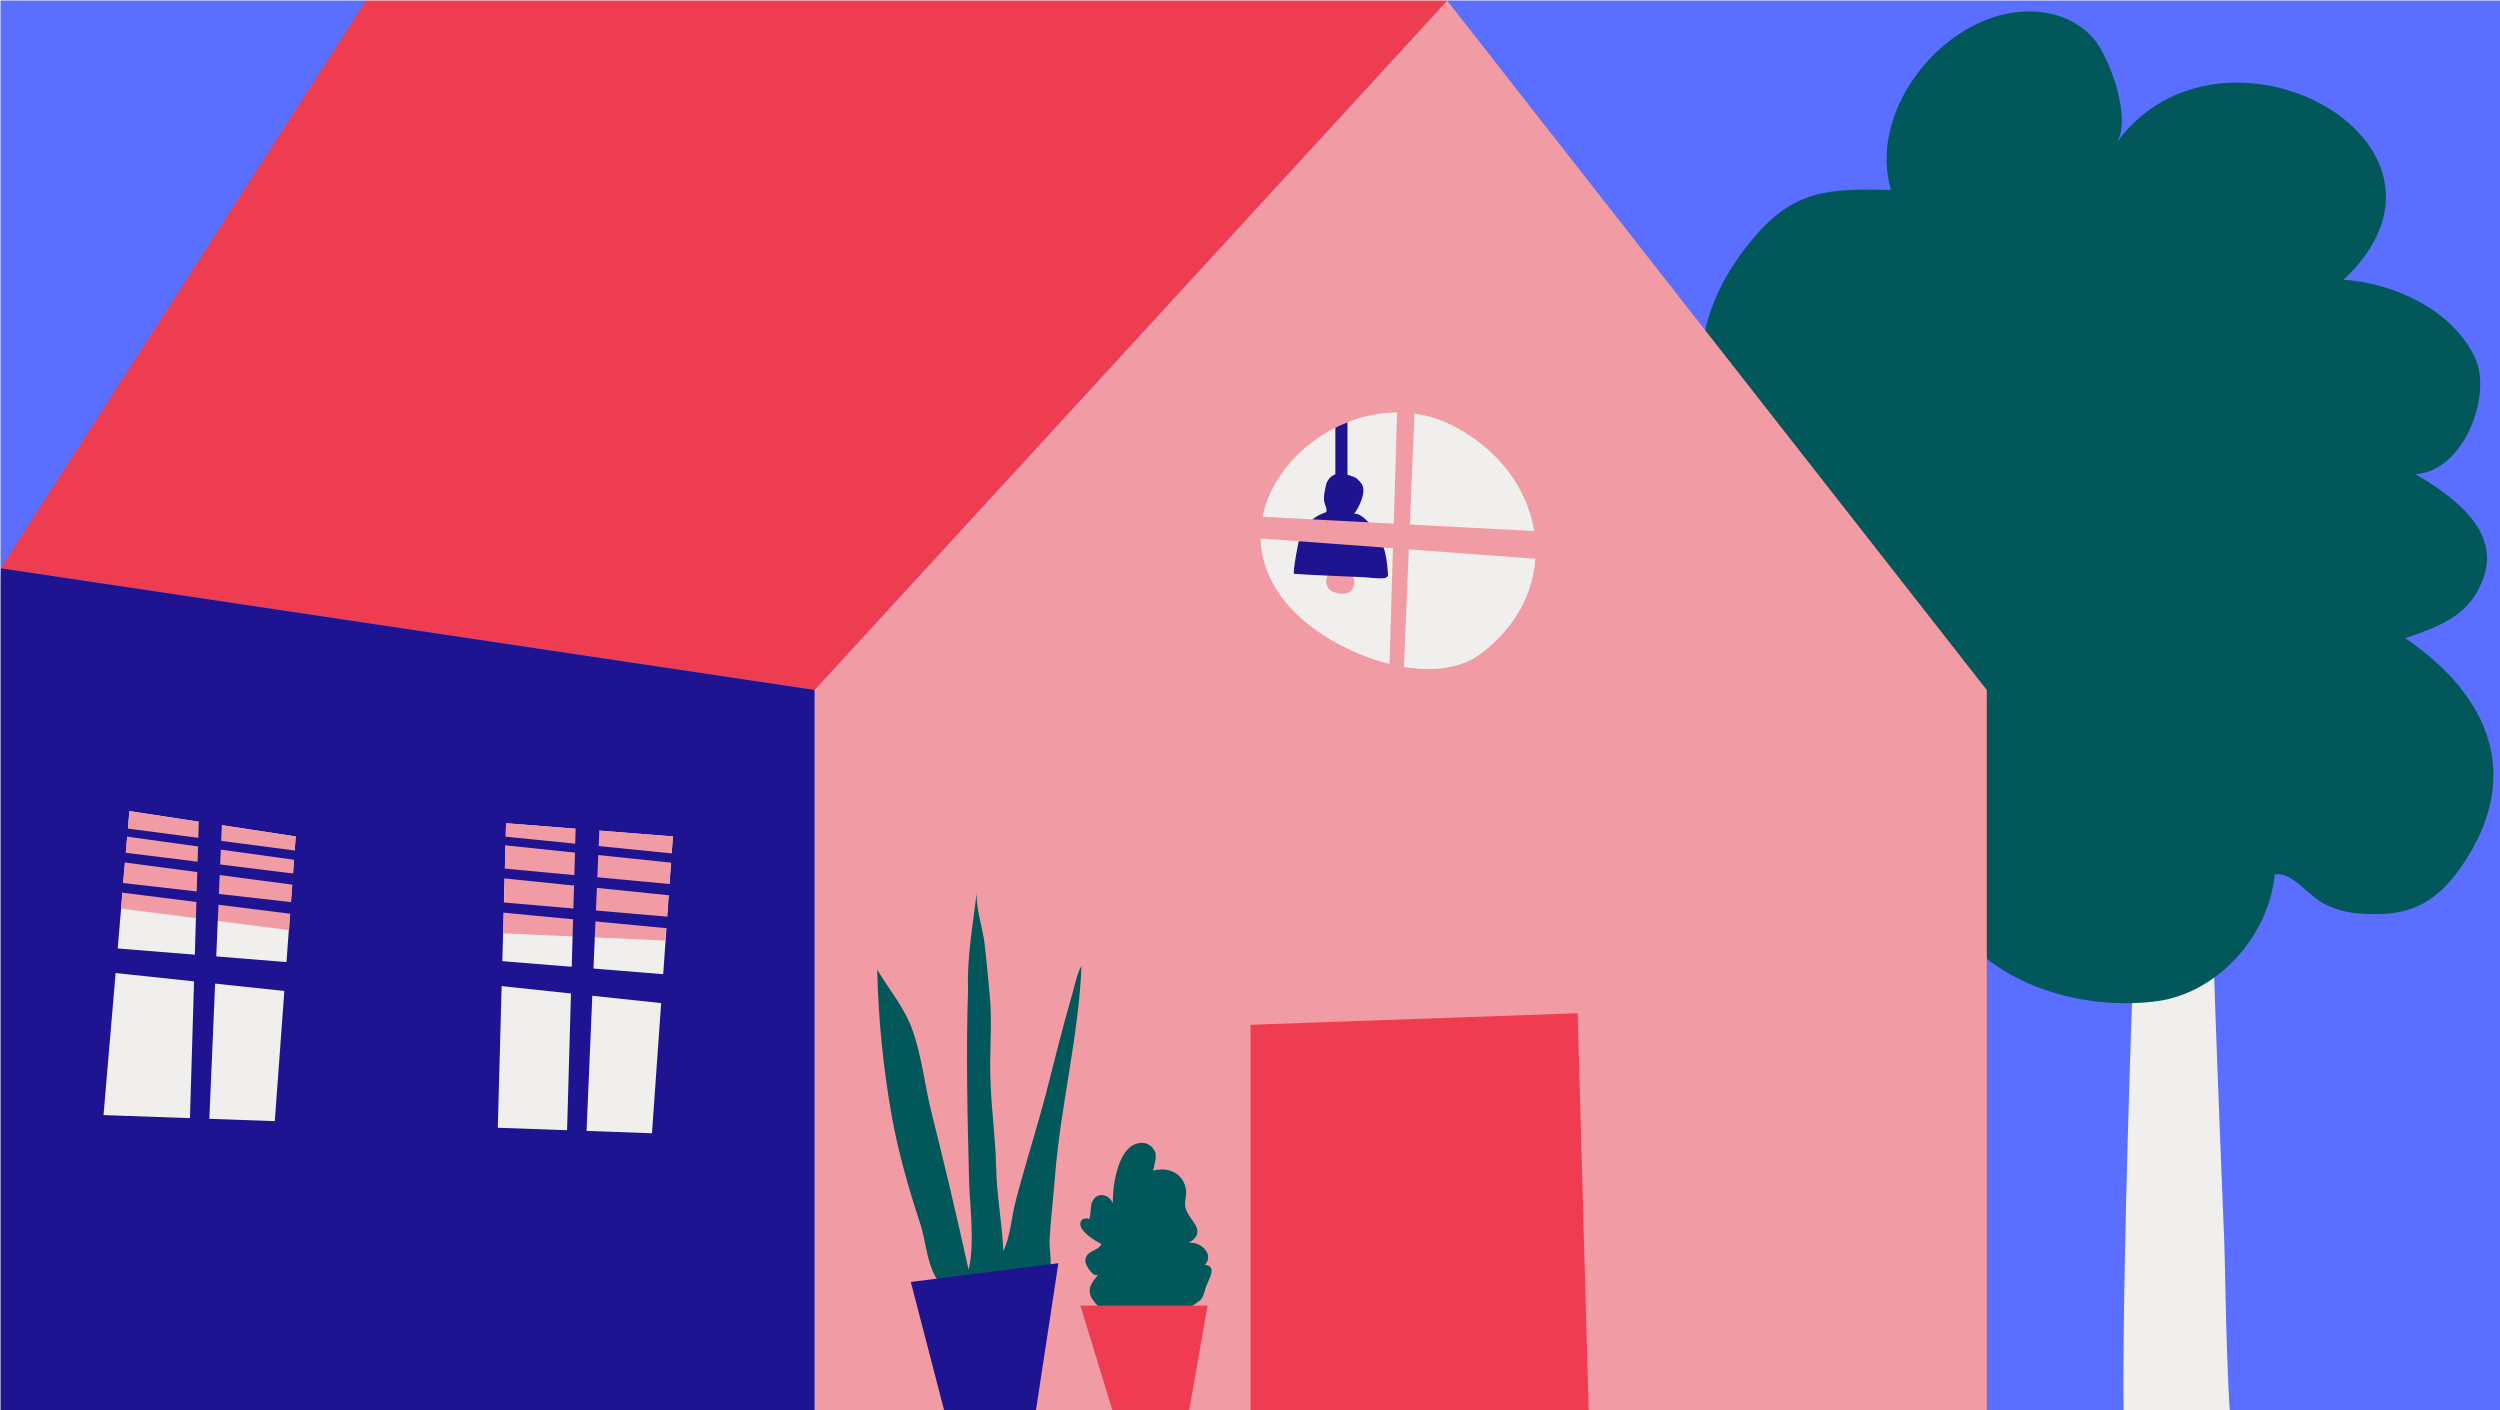
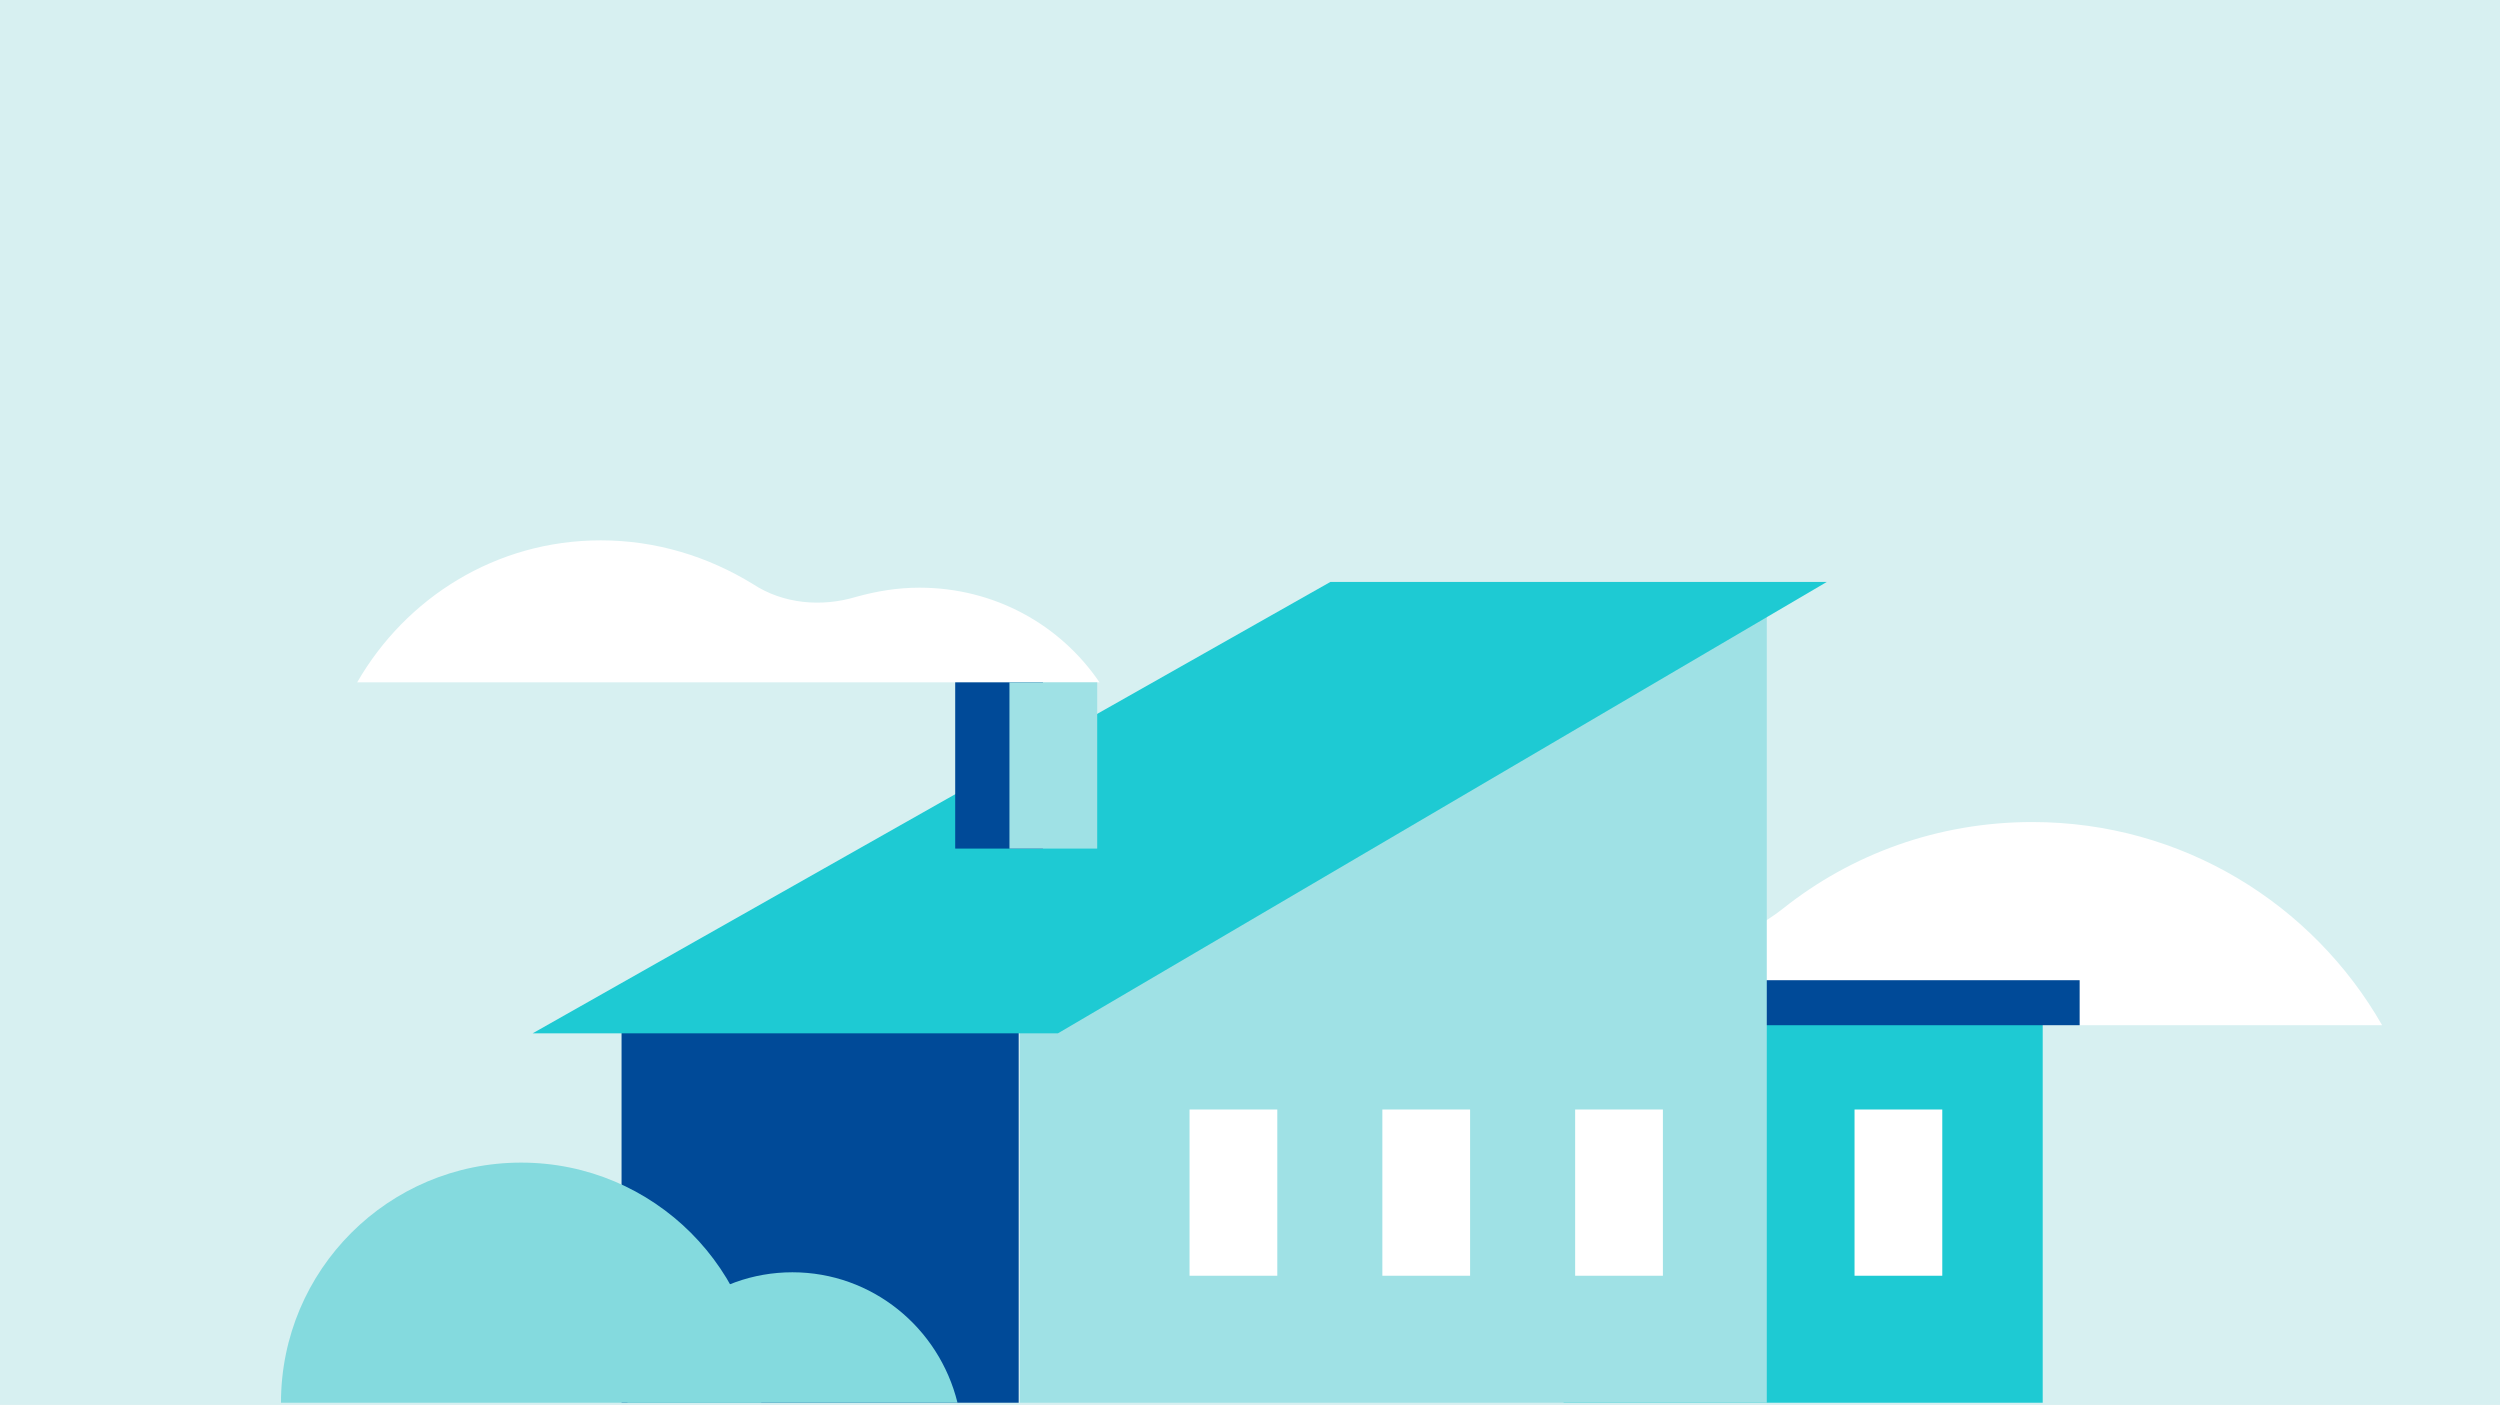
- <svg xmlns="http://www.w3.org/2000/svg" version="1.1" id="Layer_1" x="0px" y="0px" viewBox="0 0 454 256" style="enable-background:new 0 0 454 256;" xml:space="preserve">
-   <style type="text/css">
- 	.st0{filter:url(#Adobe_OpacityMaskFilter);}
- 	.st1{fill-rule:evenodd;clip-rule:evenodd;fill:#FFFFFF;}
- 	.st2{mask:url(#mask-2_1_);}
- 	.st3{fill:#5A6EFF;}
- 	.st4{fill:#F0EFED;}
- 	.st5{fill:#01575A;}
- 	.st6{fill:#F19BA5;}
- 	.st7{fill:#EE3C50;}
- 	.st8{fill:#1E1491;}
- 	.st9{fill:#F03C50;}
- </style>
-   <g id="Page-1">
-     <g id="Haus-Wohnung_16-9-02">
-       <g id="Clipped">
-         <g id="SVGID_5_">
- 			</g>
-         <defs>
-           <filter id="Adobe_OpacityMaskFilter" filterUnits="userSpaceOnUse" x="-17.5" y="-25.8" width="484.5" height="291">
-             <feColorMatrix type="matrix" values="1 0 0 0 0  0 1 0 0 0  0 0 1 0 0  0 0 0 1 0" />
-           </filter>
-         </defs>
-         <mask maskUnits="userSpaceOnUse" x="-17.5" y="-25.8" width="484.5" height="291" id="mask-2_1_">
-           <g class="st0">
-             <rect id="path-1_1_" x="0.1" y="0.1" class="st1" width="455.5" height="256.2" />
-           </g>
-         </mask>
-         <g id="Group_2_" class="st2">
-           <g transform="translate(-18, -26)">
-             <rect id="Rectangle" x="0.5" y="6.9" class="st3" width="484.5" height="281.1" />
-             <path id="Path" class="st4" d="M419.1,162.6c2.1,7.6,0.6,17.3,0.6,25.1c0,9,1.7,51,2.2,63.1c0.3,7.2,0.4,35.2,2.2,40.4       c-8.2-3.7-12.6,0.2-20.1,0c-1.5-9.8,1.6-104.8,2.7-116.6c0.4-4.6-0.5-7.6,3.4-9.7c1.5-0.8,8.8-2.2,10.7-2.2" />
-             <path id="Path_1_" class="st5" d="M364,135.9c-10.7-18.1-41.1-21.1-36.7-48c1.1-7,4.5-13.1,8.9-18.4c7.5-9,13.7-9.3,25.2-9       c-4.1-13.9,8.3-30.1,22.1-32.2c5.4-0.8,10.9,0.5,14.6,4.6c3,3.4,7.2,14.9,4.2,19.1c19.1-26.4,67.7-0.1,41.3,24.8       c9.2,0.6,20.1,5.6,24,14.5c2.9,6.8-2.3,20.4-11,20.8c5.9,3.4,15.2,9.7,12.6,18.2c-2.4,7.6-8,9.3-14.4,11.6       c15.4,10.5,21.4,25.1,10.3,41.3c-4.1,6-8.6,8.9-15.8,8.8c-3.5,0-6.1-0.3-9.1-1.8c-2.9-1.4-6-6-9.1-5.4       c-1.1,11.2-10.4,21.5-21.3,23c-16,2.2-37.2-5-40.3-23c-3-17.6-8.7-35-8.1-53" />
-             <polygon id="Path_2_" class="st6" points="280.8,26.1 165.9,151.3 165.9,285.4 378.8,285.4 378.8,151.3      " />
-             <polygon id="Path_3_" class="st7" points="165.9,151.3 280.8,26.1 101.1,0.2 18.1,129.2      " />
-             <polygon id="Path_4_" class="st8" points="18.1,129.2 165.9,151.3 165.9,285.4 13.8,286.5      " />
-             <polygon id="Path_5_" class="st9" points="245.1,285.4 245.1,212.1 304.5,210 306.6,285.7      " />
-             <polygon id="Path_6_" class="st4" points="41.5,173.3 36.8,228.5 67.9,229.6 71.7,177.9      " />
-             <polygon id="Path_7_" class="st4" points="109.9,175.5 108.4,230.8 136.4,231.8 140.2,177.9      " />
-             <path id="Path_8_" class="st4" d="M252.3,136.3c7.6,8.4,25.5,15.2,34.6,8.4c15.9-12,11.8-33.1-5.5-41.5       C261.6,93.4,235.6,117.7,252.3,136.3z" />
-             <g id="Group" transform="translate(245, 100)">
-               <path id="Path_9_" class="st4" d="M36.4,3.1c-6.1-3-12.8-2.7-18.7-0.4v12.6h-2.2V3.7C3.6,9.7-3.6,24.2,7.3,36.3        c7.6,8.4,25.5,15.2,34.6,8.4C57.8,32.6,53.7,11.6,36.4,3.1z" />
-               <path id="Path_10_" class="st8" d="M17.7,15.3V2.7c-0.8,0.3-1.5,0.6-2.2,1v11.6H17.7L17.7,15.3z" />
-             </g>
-             <path id="Path_11_" class="st6" d="M259.4,133c0.7,0.8,2.8,1.1,3.7,0.5c1-0.7,1.2-2.5,0.2-3.2c-0.8-0.6-2.3-1.4-3.3-0.8       C258.8,130.2,258.4,132,259.4,133z" />
-             <path id="Path_12_" class="st8" d="M258.8,119c-0.1,0.1-0.3,0.1-0.5,0.2c-2.1,0.8-3.5,2.4-4.3,4.5c-0.2,0.5-1.3,6.4-1,6.5       c4.1,0.3,8.2,0.4,12.2,0.6c0.9,0,1.9,0.2,2.8,0.2c0.4,0,1.3,0.1,1.7-0.1c0.5-0.3,0.4-0.6,0.3-1.3c-0.2-3-0.9-5.9-2.9-8.1       c-0.7-0.8-2.1-2.4-3.2-2.2c0.9-1.1,2.3-4,1.4-5.4c-0.2-0.3-0.5-0.6-0.8-0.9c-0.4-0.4-1-0.5-1.5-0.7c-0.7-0.3-1.6-0.4-2.3-0.2       c-0.9,0.2-1.7,1-1.9,2c-0.2,1-0.5,2-0.3,3.1c0.1,0.4,0.4,1,0.4,1.4C258.9,118.8,258.9,118.9,258.8,119z" />
-             <polygon id="Path_13_" class="st6" points="271.8,97.9 270.2,150.9 272.8,150.9 275,97.9      " />
-             <polygon id="Path_14_" class="st6" points="301.4,122.7 244.6,119.7 244.5,123.6 301.3,127.8      " />
-             <polygon id="Path_15_" class="st6" points="41.5,173.3 40.3,186.8 40,191 70.5,194.9 71.7,177.9      " />
-             <polygon id="Path_16_" class="st6" points="109.9,175.5 109.4,195.5 138.8,196.8 140.2,177.9      " />
-             <polygon id="Path_17_" class="st8" points="38.5,187.9 72,192.1 72.4,190 38.9,186.2      " />
-             <polygon id="Path_18_" class="st8" points="39.5,180.7 39.7,182.5 72.9,186.9 72.6,184.8      " />
-             <polygon id="Path_19_" class="st8" points="39.9,176.3 40.1,177.8 72.6,182.3 72.6,180.6      " />
-             <polygon id="Path_20_" class="st8" points="106.9,191.5 141.5,194.8 141.8,192.7 107.3,189.7      " />
-             <polygon id="Path_21_" class="st8" points="107.1,183.5 107.4,185.3 141.6,188.8 141.3,186.7      " />
-             <polygon id="Path_22_" class="st8" points="107.4,177.7 107.7,179.3 141.2,182.8 141.2,181.1      " />
-             <g id="Group_1_" transform="translate(30, 167)">
-               <polygon id="Path_23_" class="st8" points="24.3,1.5 22.2,72 25.6,72 28.6,1.5       " />
-               <polygon id="Path_24_" class="st8" points="0.2,30.5 48.5,34.4 48.5,39.9 4.2,35.2       " />
-               <polygon id="Path_25_" class="st8" points="92.7,3.7 90.7,74.2 94.1,74.2 97.1,3.7       " />
-               <polygon id="Path_26_" class="st8" points="68.7,32.7 116.9,36.6 116.9,42.1 72.7,37.4       " />
-             </g>
-           </g>
-         </g>
-       </g>
-       <path id="Path_27_" class="st5" d="M177.4,161.9c-0.3,2.8,1.1,6.7,1.4,9.5c0.4,3.4,0.7,6.8,1,10.1c0.4,5.2-0.2,10.3,0.1,15.5    c0.2,5,0.9,10,1,15c0.1,5.2,1.1,10.2,1.3,15.2c1.3-2.6,1.5-6.4,2.3-9.3c1.7-6.5,3.8-13,5.5-19.5c1.5-5.9,3-11.9,4.7-17.8    c0.5-1.7,0.9-3.9,1.7-5.2c-0.5,12.7-3.8,25.4-4.8,38.1c-0.3,3.9-0.8,7.9-1,11.7c-0.1,1.6,0.5,3.9,0,5.4    c-1.5,4.4-11.8,3.1-15.3,3.7c-6.8,1-6.6-7-8.1-11.8c-2.1-6.4-4-12.9-5.2-19.5c-1.6-8.9-2.5-17.9-2.7-26.9    c2.1,3.5,4.7,6.6,6.2,10.4c1.9,5,2.4,10.6,3.7,15.7c2.4,9.5,4.6,18.9,6.7,28.4c1.1-4.6,0.3-10.9,0.1-15.6    c-0.3-11.8-0.6-23.6-0.2-35.4C175.6,173.6,176.7,167.9,177.4,161.9z" />
-       <polyline id="Path_28_" class="st8" points="171.5,256.3 165.4,232.8 192.2,229.4 188.1,256.3   " />
-       <path id="Path_29_" class="st5" d="M209.8,210.8c-0.1,0.6-0.3,1.2-0.4,1.8c2.8-0.8,5.6,0.5,6,3.6c0.1,1.2-0.5,2.3,0,3.5    c0.8,2.2,3.9,3.9,0.5,6c2.1-0.3,4.7,2.1,2.9,4c2.4,0.2,0.6,2.8,0.2,4c-0.3,0.9-0.4,1.7-1,2.4c-0.2,0.2-2.2,1.5-2.2,1.5    c0.2,3.4-3.2,4.9-5.9,5.4c-3,0.6-6.5,2.3-8.8-0.8c-1.2-1.5-0.4-1.9,0.4-3.6c-1.3-0.6-3-2-3.5-3.4c-0.5-1.8,0.8-2.7,1.5-3.9    c-0.7,1.1-2.5-1.5-2.4-2.4c0.1-1.9,2.5-1.7,2.9-3c-1.1-0.5-4.1-2.4-3.8-3.8c0.1-0.8,1-1,1.6-0.7c0.5-1.3-0.1-3.1,1.3-4.1    c1.1-0.7,2.5,0,3,1.2c-0.1-2.6,0.7-8.9,3.6-10.5c1.3-0.8,3.1-0.6,3.9,0.9C210,209.5,209.9,210.2,209.8,210.8z" />
-       <polyline id="Path_30_" class="st9" points="202.1,256.4 196.2,237.1 219.3,237.1 215.9,256.4   " />
-     </g>
-   </g>
+ <svg xmlns="http://www.w3.org/2000/svg" width="347" height="195" viewBox="0 0 347 195" fill="none">
+   <path d="M347 195L-3.05176e-05 195L-1.49506e-05 -2.7031e-06L347 3.05176e-05L347 195Z" fill="#D7F0F1" />
+   <path fill-rule="evenodd" clip-rule="evenodd" d="M152.611 94.71C147.163 86.698 138.029 81.57 127.613 81.57C124.569 81.57 121.685 82.051 118.8 82.852C113.993 84.294 108.705 83.813 104.539 81.089C98.289 77.243 91.079 75 83.387 75C68.805 75 56.306 83.012 49.576 94.71H152.611Z" fill="white" />
+   <path fill-rule="evenodd" clip-rule="evenodd" d="M200.043 142.301C207.094 135.891 216.388 132.046 226.643 132.046C227.284 132.046 227.925 132.046 228.566 132.046C235.456 132.366 242.186 130.283 247.474 126.117C256.928 118.585 268.947 114.099 282.086 114.099C302.918 114.099 321.025 125.476 330.639 142.301H200.043Z" fill="white" />
+   <path d="M283.527 139.577H217.027V194.699H283.527V139.577Z" fill="#1ECAD3" />
+   <path d="M288.655 136.052H216.066V142.301H288.655V136.052Z" fill="#004A98" />
+   <path d="M141.555 142.14V194.699H245.23V84.293L141.555 142.14Z" fill="#9FE1E5" />
+   <path d="M141.394 139.577H86.272V194.699H141.394V139.577Z" fill="#004A98" />
+   <path d="M73.936 143.423H146.845L253.565 80.769H184.662L73.936 143.423Z" fill="#1ECAD3" />
+   <path d="M177.288 153.999H165.109V177.073H177.288V153.999Z" fill="white" />
+   <path d="M204.049 153.999H191.871V177.073H204.049V153.999Z" fill="white" />
+   <path d="M269.588 153.999H257.41V177.073H269.588V153.999Z" fill="white" />
+   <path d="M230.809 153.999H218.631V177.073H230.809V153.999Z" fill="white" />
+   <path d="M144.76 94.71H132.582V117.784H144.76V94.71Z" fill="#004A98" />
+   <path d="M152.292 94.71H140.113V117.784H152.292V94.71Z" fill="#9FE1E5" />
+   <path d="M105.66 194.7C105.66 176.272 90.758 161.37 72.33 161.37C53.902 161.37 39 176.272 39 194.7H105.66Z" fill="#84DADE" />
+   <path d="M132.901 194.7C130.337 184.284 121.043 176.593 109.987 176.593C98.93 176.593 89.636 184.284 87.072 194.7H132.901Z" fill="#84DADE" />
</svg>
